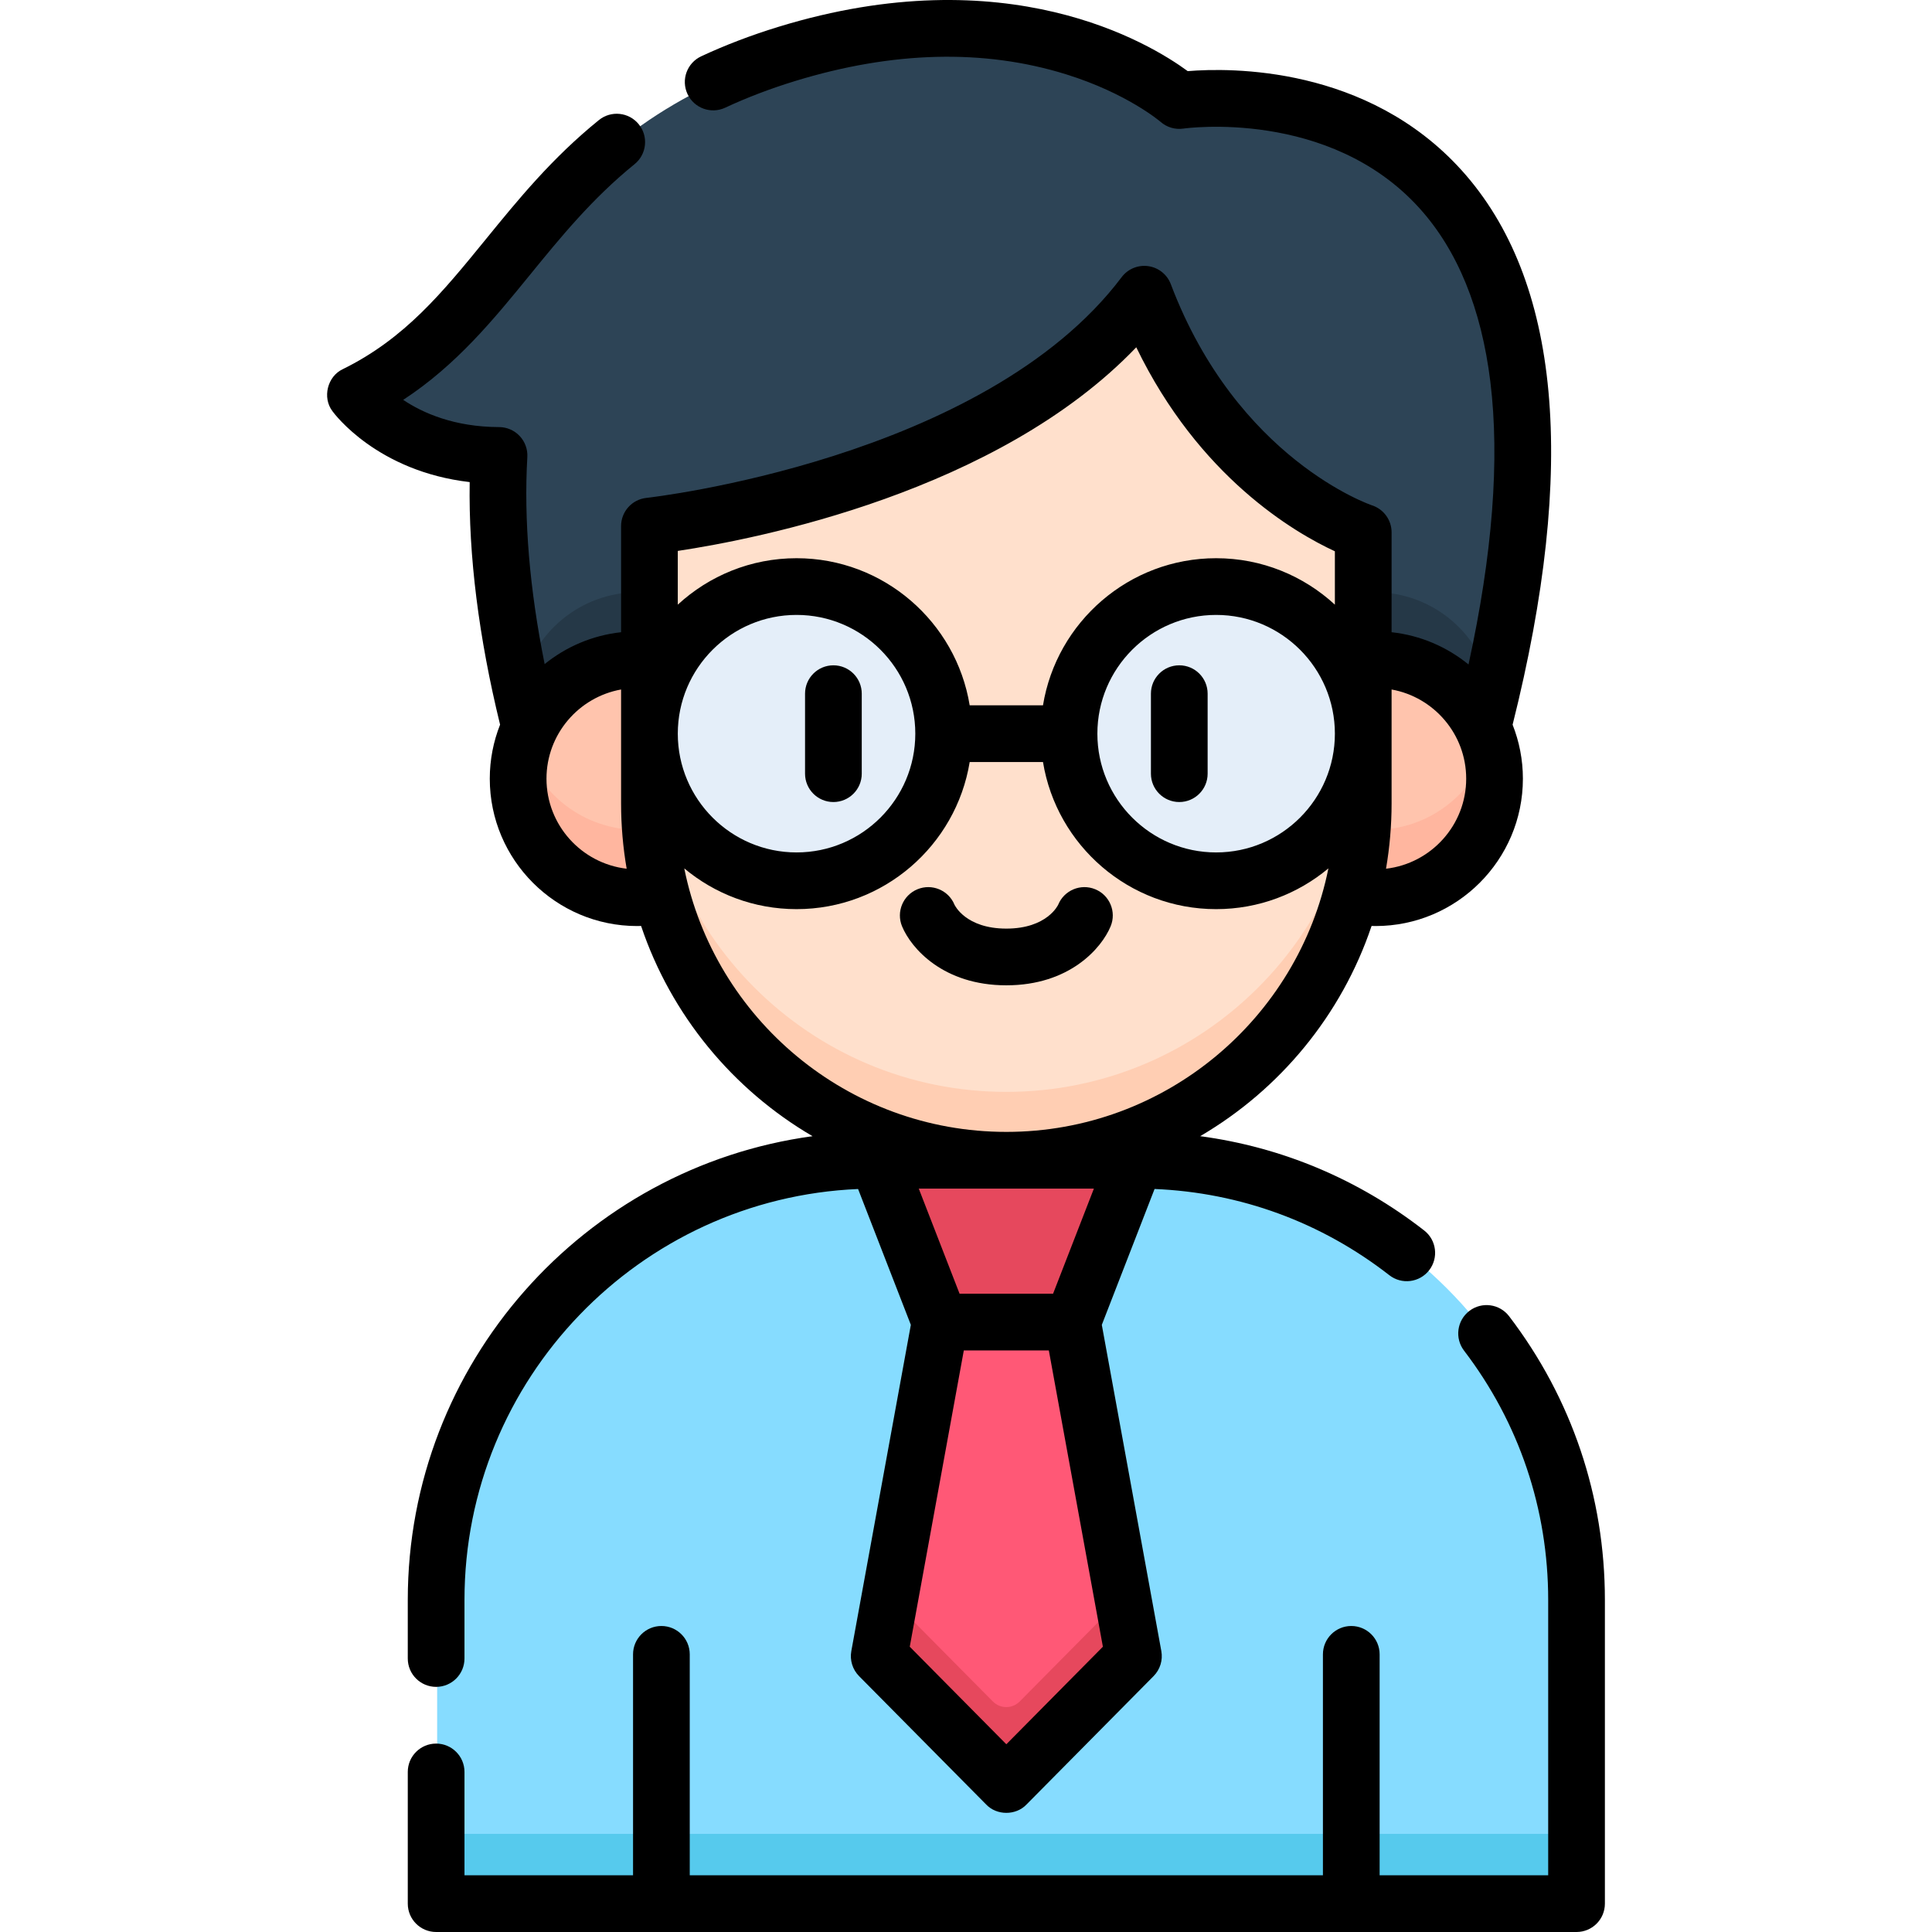
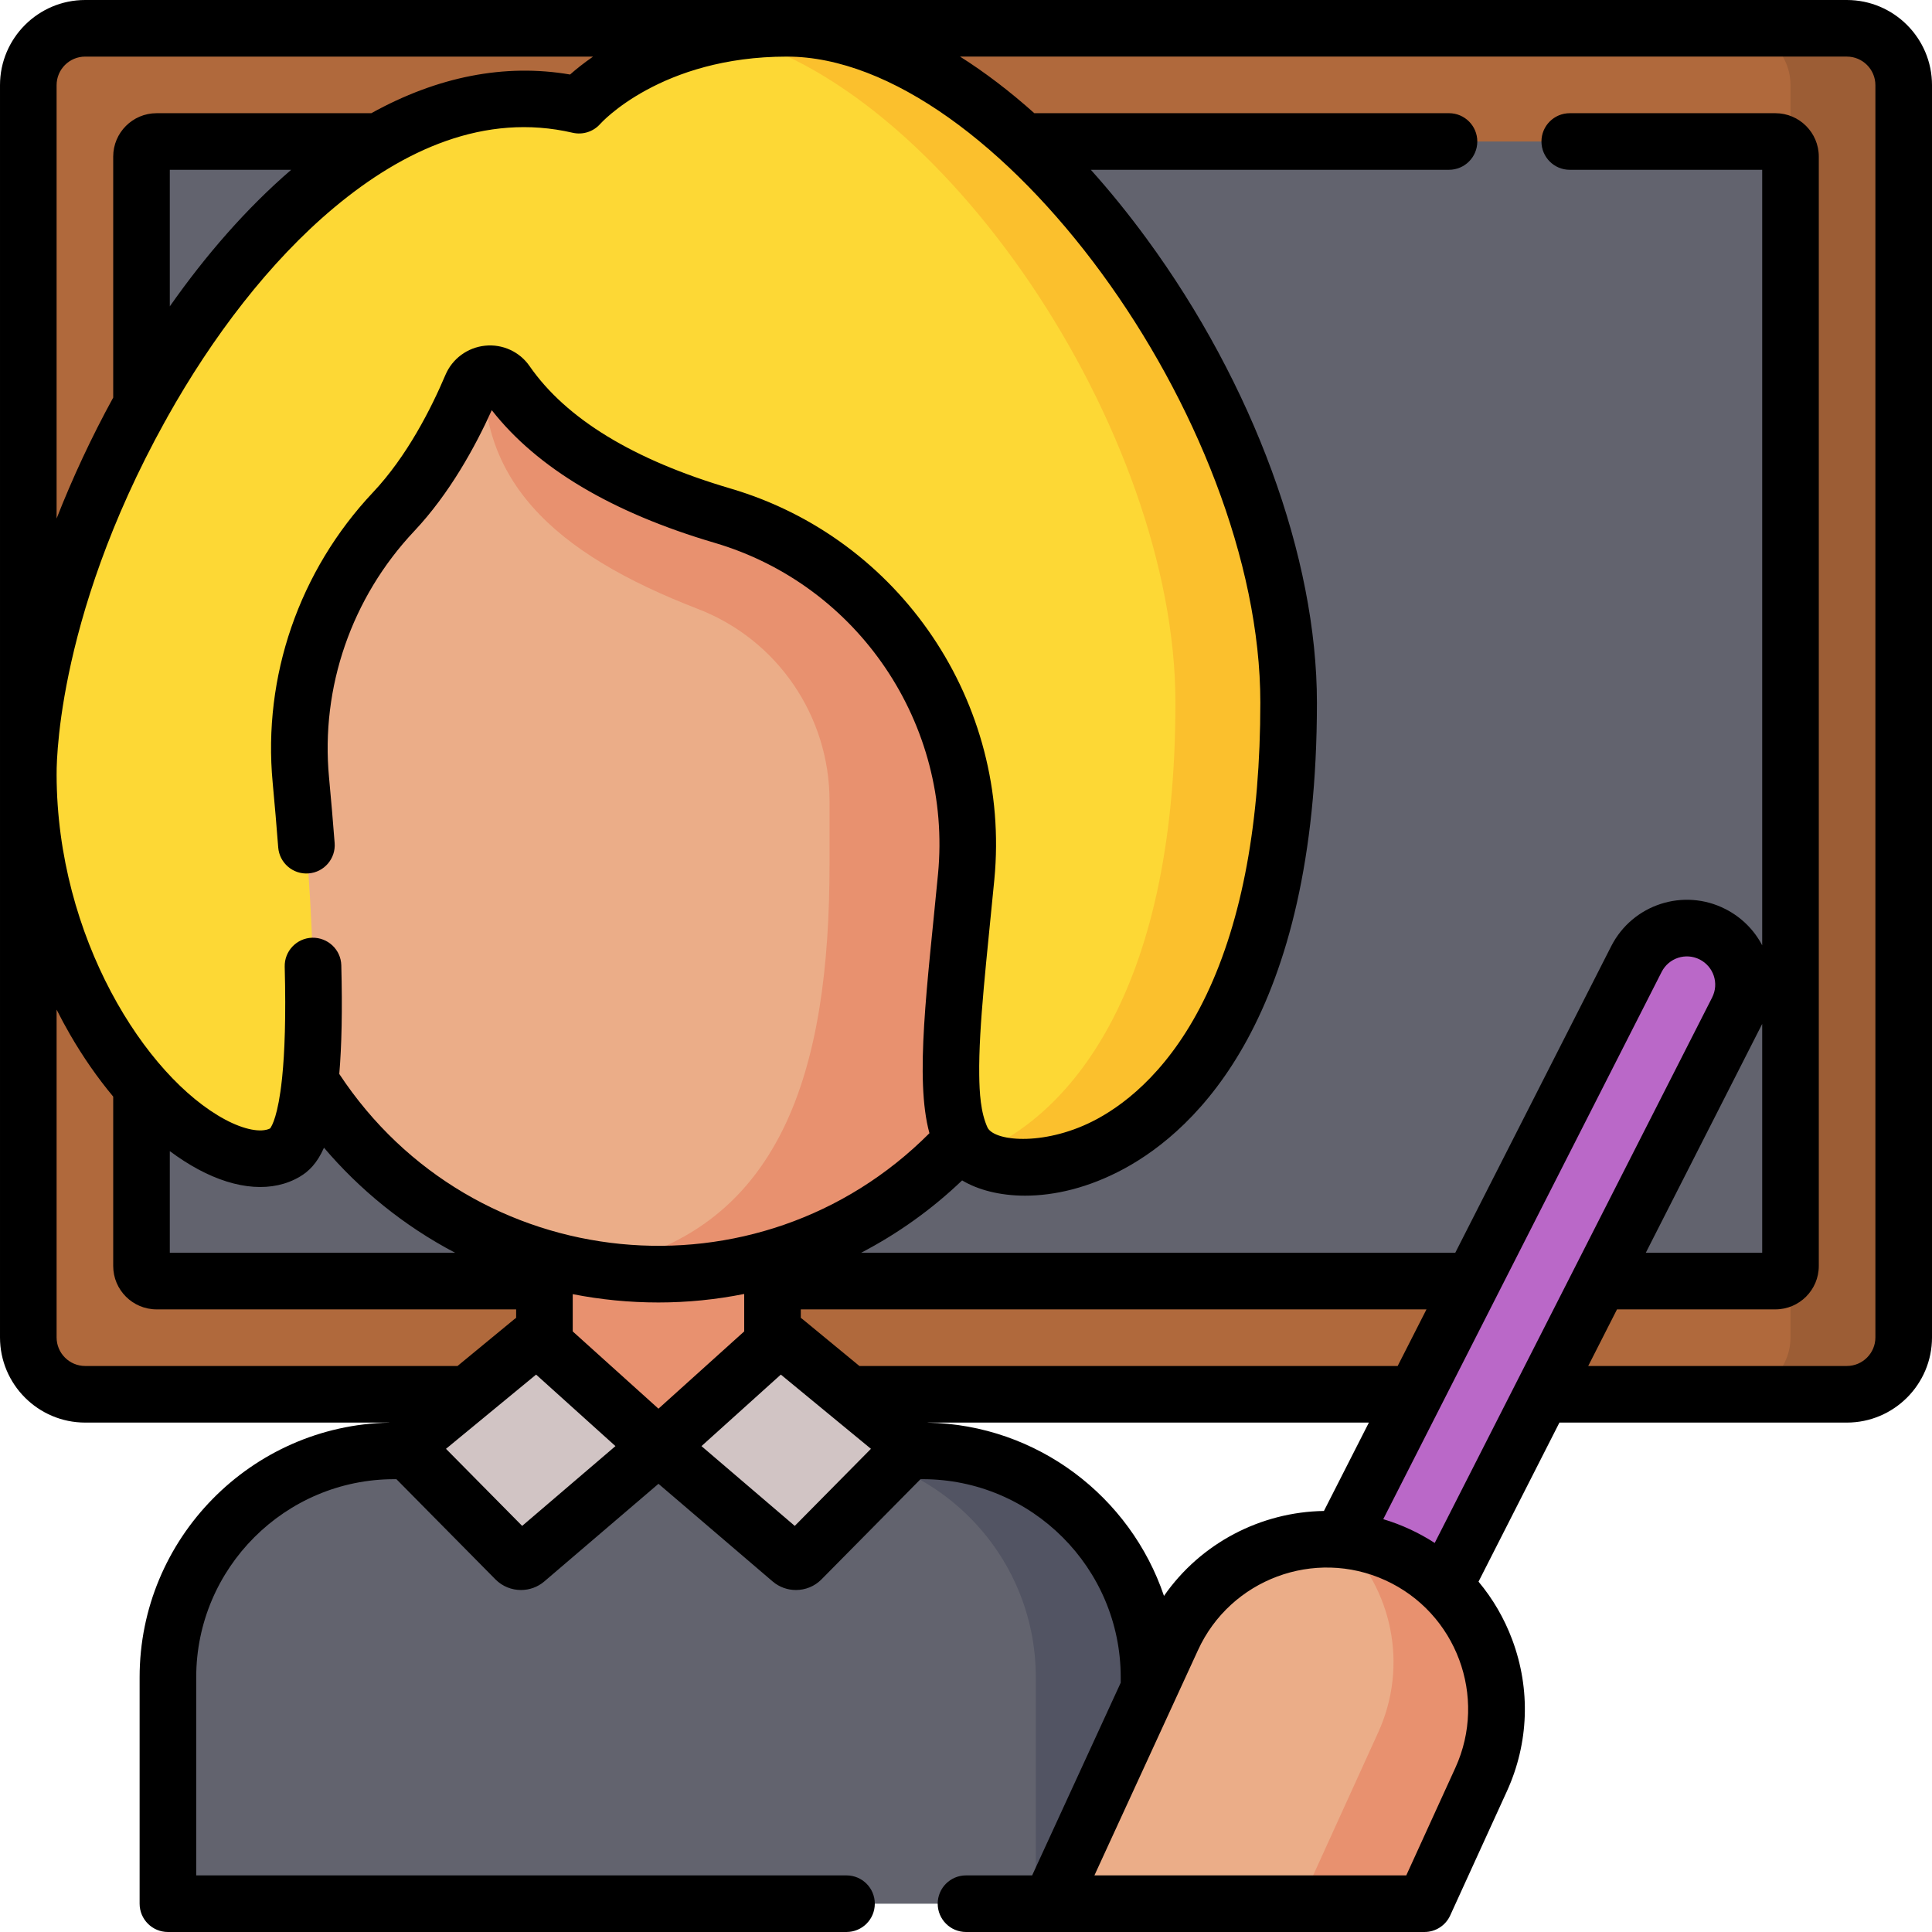
- <svg xmlns="http://www.w3.org/2000/svg" id="Layer_1" enable-background="new 0 0 512 512" height="512" viewBox="0 0 512 512" width="512">
-   <g>
-     <g>
-       <path d="m392.709 192.778c47.474-184.778-80.287-165.729-80.287-165.729s-37.098-32.791-103.826-12.328c-68.315 20.95-71.058 68.909-114.101 90.097 0 0 11.629 16.024 37.988 16.108-1.196 20.75 1.29 44.631 8.161 71.851h252.065z" fill="#2d4456" />
-       <path d="m169.016 156.952c-15.248 0-27.961 10.842-30.857 25.236.755 3.473 1.58 7 2.486 10.589h31.626v-35.659c-1.07-.109-2.156-.166-3.255-.166z" fill="#253847" />
-       <path d="m392.709 192.778c.908-3.533 1.743-6.982 2.525-10.367-2.81-14.504-15.571-25.458-30.897-25.458-1.099 0-2.185.057-3.255.167v35.659h31.627z" fill="#253847" />
-       <path d="m417.504 504h-301.655v-80.323c0-64.24 52.077-116.317 116.317-116.317h69.022c64.24 0 116.317 52.077 116.317 116.317v80.323z" fill="#86dcff" />
-       <path d="m115.849 486h301.656v18h-301.656z" fill="#56caed" />
-       <path d="m249.175 350.162h34.997l16.125 88.376-33.62 33.966-33.627-33.966z" fill="#ff5876" />
-       <path d="m263.123 450.914-27.3-27.575-2.773 15.199 33.626 33.966 33.62-33.966-2.773-15.199-27.294 27.575c-1.956 1.977-5.149 1.977-7.106 0z" fill="#e6485d" />
-       <path d="m284.172 350.162h-34.997l-16.622-42.802h68.241z" fill="#e6485d" />
-       <path d="m303.172 78.28c-38.829 51.54-130.901 61.333-130.901 61.333v73.342c0 52.139 42.267 94.405 94.405 94.405 52.138 0 94.405-42.266 94.405-94.405v-71.695c.001.001-38.912-12.775-57.909-62.98z" fill="#ffe0cc" />
-       <path d="m266.677 289.36c-52.139 0-94.405-42.266-94.405-94.405v18c0 52.139 42.267 94.405 94.405 94.405 52.138 0 94.405-42.266 94.405-94.405v-18c0 52.139-42.267 94.405-94.405 94.405z" fill="#ffceb3" />
-       <path d="m172.271 212.955v-37.836c-1.07-.11-2.156-.167-3.255-.167-17.385 0-31.479 14.093-31.479 31.478s14.093 31.479 31.479 31.479c2.199 0 4.345-.227 6.418-.657-2.059-7.753-3.163-15.896-3.163-24.297z" fill="#ffc4ad" />
-       <path d="m364.337 174.952c-1.099 0-2.185.057-3.255.167v37.836c0 8.401-1.103 16.544-3.163 24.297 2.072.429 4.218.657 6.418.657 17.385 0 31.479-14.093 31.479-31.479 0-17.385-14.094-31.478-31.479-31.478z" fill="#ffc4ad" />
-       <path d="m169.016 219.909c-14.257 0-26.293-9.48-30.166-22.479-.85 2.852-1.313 5.872-1.313 9 0 17.385 14.093 31.479 31.479 31.479 2.199 0 4.345-.227 6.417-.657-1.502-5.656-2.489-11.522-2.917-17.542-1.149.128-2.316.199-3.5.199z" fill="#ffb69f" />
-       <path d="m364.337 219.909c-1.184 0-2.351-.071-3.501-.199-.428 6.02-1.414 11.886-2.917 17.542 2.072.429 4.218.657 6.418.657 17.385 0 31.478-14.093 31.478-31.479 0-3.128-.463-6.148-1.313-9-3.872 12.999-15.908 22.479-30.165 22.479z" fill="#ffb69f" />
-       <g fill="#e4eef9">
-         <ellipse cx="211.184" cy="194.523" rx="38.913" ry="38.913" transform="matrix(.393 -.92 .92 .393 -50.637 312.368)" />
-         <ellipse cx="322.169" cy="194.523" rx="38.913" ry="38.913" transform="matrix(.92 -.393 .393 .92 -50.505 142.121)" />
-       </g>
-     </g>
-     <g>
-       <g>
-         <path d="m399.933 348.818c-2.516-3.299-7.233-3.934-10.531-1.414-3.299 2.517-3.932 7.233-1.415 10.532 14.589 19.115 22.299 41.964 22.299 66.078v72.959h-44.669v-58.553c0-4.15-3.364-7.514-7.514-7.514s-7.514 3.364-7.514 7.514v58.552h-167.798v-58.552c0-4.15-3.364-7.514-7.514-7.514s-7.514 3.364-7.514 7.514v58.552h-44.669v-27.391c0-4.15-3.364-7.514-7.514-7.514s-7.514 3.364-7.514 7.514v34.905c0 4.15 3.364 7.514 7.514 7.514h302.22c4.15 0 7.514-3.364 7.514-7.514v-80.473c0-27.436-8.777-53.438-25.381-75.195z" />
-         <path d="m132.528 192.04c-1.756 4.438-2.732 9.266-2.732 14.32 0 21.533 17.518 39.051 39.051 39.051.349 0 .699-.017 1.048-.027 7.938 23.589 24.275 43.35 45.437 55.719-60.492 8.218-107.267 60.2-107.267 122.909v15.512c0 4.15 3.364 7.514 7.514 7.514s7.514-3.364 7.514-7.514v-15.512c0-58.534 46.372-106.434 104.308-108.912l13.981 36-15.773 86.452c-.44 2.414.326 4.891 2.052 6.635l33.689 34.029c2.803 2.946 7.879 2.946 10.68 0l33.683-34.029c1.727-1.743 2.492-4.221 2.052-6.634l-15.774-86.452 13.983-36.008c22.753.952 44.175 8.802 62.216 22.852 3.273 2.55 7.995 1.963 10.545-1.311s1.963-7.995-1.311-10.545c-17.481-13.614-37.753-22.096-59.366-24.992 21.157-12.369 37.489-32.128 45.426-55.713.349.009.698.027 1.048.027 21.533 0 39.051-17.518 39.051-39.051 0-5.05-.974-9.873-2.727-14.307 17.184-68.472 12.664-117.893-13.474-146.885-25.048-27.784-61.428-27.239-72.623-26.318-10.179-7.476-47.892-30.316-108.46-11.74-7.232 2.217-14.122 4.847-20.478 7.815-3.76 1.757-5.384 6.228-3.628 9.988s6.227 5.385 9.987 3.628c5.725-2.674 11.957-5.051 18.524-7.064 25.905-7.943 50.066-8.545 71.812-1.785 16.21 5.039 24.967 12.529 25.028 12.581 1.661 1.469 3.885 2.129 6.085 1.802.38-.057 38.64-5.412 62.591 21.154 10.061 11.159 16.363 26.606 18.734 45.91 2.536 20.648.581 45.817-5.781 74.953-5.691-4.641-12.708-7.712-20.388-8.547v-26.476c0-3.247-2.085-6.126-5.17-7.139-.356-.116-35.777-12.216-53.335-58.618-.969-2.561-3.254-4.392-5.964-4.779-2.716-.386-5.418.73-7.065 2.917-36.452 48.385-125.05 58.402-125.938 58.497-3.821.406-6.72 3.63-6.72 7.472v28.127c-7.622.829-14.589 3.861-20.256 8.443-3.999-19.889-5.546-38.29-4.59-54.859.119-2.061-.614-4.079-2.029-5.582s-3.384-2.358-5.449-2.365c-11.941-.038-20.258-3.757-25.416-7.215 14.111-9.225 23.971-21.324 33.562-33.091 8.122-9.967 16.522-20.273 27.757-29.377 3.225-2.613 3.72-7.345 1.107-10.569-2.612-3.223-7.344-3.721-10.568-1.107-12.442 10.082-21.34 21-29.945 31.559-11.522 14.139-21.475 26.35-37.898 34.435-4.105 1.9-5.506 7.559-2.763 11.155.516.71 11.859 15.949 36.367 18.786-.315 19.543 2.394 41.119 8.056 64.281zm157.364 122.953-10.817 27.854h-24.778l-10.817-27.854zm-23.202 147.257-25.594-25.852 14.326-78.523h22.528l14.327 78.524zm0-162.285c-42.111 0-77.332-30.051-85.352-69.835 8.07 6.738 18.446 10.8 29.756 10.8 23.081 0 42.279-16.907 45.883-38.985h19.426c3.604 22.078 22.802 38.985 45.883 38.985 11.31 0 21.686-4.063 29.756-10.8-8.02 39.784-43.241 69.835-85.352 69.835zm-87.068-105.534c0-17.354 14.118-31.472 31.472-31.472 17.353 0 31.471 14.118 31.471 31.472 0 17.353-14.118 31.471-31.471 31.471-17.353.001-31.472-14.117-31.472-31.471zm142.664 31.472c-17.353 0-31.471-14.118-31.471-31.471 0-17.354 14.118-31.472 31.471-31.472 17.354 0 31.472 14.118 31.472 31.472 0 17.353-14.119 31.471-31.472 31.471zm66.27-19.542c0 12.307-9.304 22.476-21.247 23.858.967-5.632 1.477-11.418 1.477-17.321v-30.175c11.223 2.014 19.77 11.843 19.77 23.638zm-87.433-114.328c16.62 34.327 41.822 49.067 52.634 54.063v14.143c-8.288-7.634-19.343-12.307-31.472-12.307-23.081 0-42.28 16.907-45.883 38.986h-19.426c-3.603-22.079-22.802-38.986-45.883-38.986-12.129 0-23.184 4.673-31.472 12.307v-14.241c20.913-3.143 84.74-15.57 121.502-53.965zm-136.529 90.689v30.175c0 5.903.51 11.689 1.477 17.321-11.943-1.381-21.247-11.551-21.247-23.858 0-11.794 8.547-21.623 19.77-23.638z" />
-         <path d="m290.246 235.662c-3.839-1.58-8.229.25-9.809 4.087-.025.063-2.914 6.341-13.746 6.341-10.833 0-13.721-6.278-13.746-6.341-1.58-3.837-5.97-5.667-9.809-4.087-3.837 1.58-5.667 5.972-4.088 9.809 2.393 5.812 10.908 15.647 27.643 15.647s25.25-9.836 27.643-15.647c1.578-3.838-.251-8.229-4.088-9.809z" />
-         <path d="m220.86 212.547c4.15 0 7.514-3.364 7.514-7.514v-21.204c0-4.15-3.364-7.514-7.514-7.514s-7.514 3.364-7.514 7.514v21.204c0 4.15 3.363 7.514 7.514 7.514z" />
-         <path d="m312.521 176.315c-4.15 0-7.514 3.364-7.514 7.514v21.204c0 4.15 3.364 7.514 7.514 7.514s7.514-3.364 7.514-7.514v-21.204c0-4.15-3.364-7.514-7.514-7.514z" />
-       </g>
-     </g>
-   </g>
+ <svg xmlns="http://www.w3.org/2000/svg" height="512pt" viewBox="0 0 512 512" width="512pt">
+   <path d="m489.43 369.5h-466.859c-8.324 0-15.07-6.746-15.07-15.07v-331.859c0-8.324 6.746-15.07 15.07-15.07h466.855c8.324 0 15.074 6.746 15.074 15.07v331.855c0 8.328-6.746 15.074-15.07 15.074zm0 0" fill="#b0693c" />
+   <path d="m489.43 7.5h-30c8.324 0 15.07 6.746 15.07 15.07v331.855c0 8.324-6.746 15.074-15.07 15.074h30c8.324 0 15.07-6.75 15.07-15.074v-331.855c0-8.324-6.746-15.07-15.07-15.07zm0 0" fill="#9c5d35" />
+   <path d="m37.5 335.5v-294c0-2.211 1.789-4 4-4h429c2.211 0 4 1.789 4 4v294c0 2.211-1.789 4-4 4h-429c-2.211 0-4-1.789-4-4zm0 0" fill="#62636e" />
+   <path d="m144.277 315.906h60.445v96.715h-60.445zm0 0" fill="#e8916f" />
+   <path d="m304.5 504.5h-260v-60c0-33.137 26.863-60 60-60h140c33.137 0 60 26.863 60 60zm0 0" fill="#62636e" />
+   <path d="m244.5 384.5h-30c33.137 0 60 26.863 60 60v60h30v-60c0-33.137-26.863-60-60-60zm0 0" fill="#525463" />
+   <path d="m174.469 383.387-30.898-27.848c-.734-.664-1.848-.688-2.609-.059l-32.188 26.512c-.91.75-.977 2.113-.152 2.949l28.02 28.352c.738.746 1.926.797 2.723.113zm0 0" fill="#d1c4c4" />
+   <path d="m174.531 383.387 30.898-27.848c.734-.664 1.848-.688 2.609-.059l32.188 26.512c.91.75.977 2.113.152 2.949l-28.02 28.352c-.738.746-1.926.797-2.723.113zm0 0" fill="#d1c4c4" />
+   <path d="m65.695 228.863v-81.078c0-56.711 45.973-102.684 102.684-102.684h12.242c56.711 0 102.684 45.973 102.684 102.684v81.078c0 60.09-48.711 108.801-108.805 108.801-60.09.004-108.805-48.711-108.805-108.801zm0 0" fill="#ebad88" />
+   <path d="m180.621 45.105h-12.242c-4.066 0-35.75 46.246-39.695 46.707-4.066 35.004 18.145 54.84 56.344 69.594 21 8.113 34.809 28.363 34.809 50.875v16.582c0 53.91-12.012 98.656-63.469 107.289 5.898.992 11.953 1.516 18.133 1.516 60.09 0 108.805-48.715 108.805-108.805v-81.078c0-56.711-45.973-102.68-102.684-102.68zm0 0" fill="#e8916f" />
+   <path d="m153.445 27.875s17.883-20.375 55.109-20.375c60.828 0 132.945 101.004 132.945 178.711 0 117.711-65.805 131.191-83.086 119.918-10.266-6.699-5.996-35.887-2.367-73.773 4.141-43.227-22.902-83.438-64.559-95.699-22.422-6.598-44.91-17.469-57.316-35.375-2.363-3.41-7.605-2.816-9.227 1.004-3.922 9.254-10.781 22.871-20.648 33.348-17.996 19.098-27.027 44.926-24.574 71.051 3.914 41.672 6.367 92.473-4.062 98.68-18.012 10.711-64.723-29.742-68.047-95.641-3.324-65.902 67.742-199.965 145.832-181.848zm0 0" fill="#fdd835" />
+   <path d="m208.555 7.5c-6.168 0-11.789.566-16.902 1.5 57.609 12.742 119.848 105.02 119.848 177.211 0 77.863-28.793 110.113-53.289 119.766.07.047.133.105.199.152 17.285 11.273 83.09-2.207 83.09-119.918 0-77.707-72.117-178.711-132.945-178.711zm0 0" fill="#fbc02d" />
+   <path d="m351.148 482.57-26.742-13.602 109.266-214.809c3.754-7.383 12.785-10.324 20.168-6.57 7.387 3.758 10.324 12.789 6.57 20.172zm0 0" fill="#ba68c8" />
+   <path d="m377.496 504.5h-99.16l32.305-70.273c10.32-22.609 37.012-32.57 59.621-22.25 22.609 10.32 32.574 37.012 22.254 59.621zm0 0" fill="#ebad88" />
+   <path d="m370.262 411.977c-4.785-2.188-9.754-3.453-14.711-3.891 13.332 12.879 17.809 33.234 9.672 51.055l-20.641 45.359h32.914l15.016-32.902c10.32-22.609.359-49.301-22.25-59.621zm0 0" fill="#e8916f" />
+   <path d="m489.43 0h-466.859c-12.445 0-22.57 10.125-22.57 22.57v331.859c0 12.445 10.125 22.57 22.57 22.57h80.582c-.004.004-.008.008-.012.016-36.594.723-66.141 30.719-66.141 67.484v60c0 4.141 3.355 7.5 7.5 7.5h179.832c4.145 0 7.5-3.359 7.5-7.5s-3.355-7.5-7.5-7.5h-172.332v-52.5c0-28.949 23.551-52.5 52.5-52.5h.555l26.254 26.566c1.844 1.863 4.301 2.805 6.762 2.805 2.195 0 4.395-.75 6.168-2.266l30.262-25.879 30.266 25.883c1.773 1.516 3.973 2.262 6.164 2.262 2.465 0 4.922-.941 6.762-2.809l26.254-26.562h.555c28.949 0 52.5 23.551 52.5 52.5v1.438l-23.473 51.062h-17.527c-4.145 0-7.5 3.359-7.5 7.5s3.355 7.5 7.5 7.5h121.496c2.938 0 5.602-1.715 6.82-4.387l15.02-32.898c5.824-12.758 6.328-27.02 1.426-40.156-2.121-5.691-5.152-10.879-8.941-15.402l21.441-42.156h76.168c12.445 0 22.57-10.125 22.57-22.57v-331.859c0-12.445-10.125-22.57-22.57-22.57zm-155.43 186.211c0 31.473-4.797 57.504-14.262 77.375-9.148 19.215-20.812 28.523-28.98 32.949-13.148 7.121-26.828 6.129-29.004 2.383-1.914-4.086-2.184-9.477-2.246-13.992-.18-12.875 2.039-31.328 4.004-51.855 4.48-46.793-24.918-90.367-69.902-103.605-25.66-7.551-43.586-18.469-53.273-32.453-2.637-3.809-7.148-5.879-11.785-5.402-4.66.48-8.688 3.449-10.508 7.75-3.777 8.91-10.172 21.543-19.207 31.129-19.531 20.734-29.223 48.762-26.578 76.898.555 5.902 1.047 11.68 1.469 17.172.316 4.129 3.918 7.23 8.051 6.902 4.129-.316 7.223-3.922 6.906-8.051-.43-5.574-.93-11.438-1.492-17.426-2.238-23.844 5.984-47.613 22.562-65.211 9.387-9.961 16.188-22.387 20.57-32.074 12.008 15.332 31.848 27.148 59.047 35.152 38.105 11.215 63.008 48.133 59.211 87.789-2.816 29.445-6.219 54.289-2.273 68.668-45.199 45.383-120.926 38.117-156.398-15.699.629-7.375.852-16.77.535-28.809-.109-4.141-3.547-7.367-7.695-7.297-4.141.109-7.41 3.555-7.301 7.695.355 13.457-.02 22.758-.664 29.164-.035.23-.059.465-.074.699-1.02 9.523-2.629 12.324-3.133 12.988-2.414 1.199-6.938.312-11.926-2.359-21.141-11.328-44.566-48.371-44.652-91.359.02-.109-1.035-39.977 28.75-93.703.215-.324.406-.668.57-1.027 11.996-21.41 27.098-41.262 44.207-55.574 18.336-15.336 39.938-25.25 63.223-19.848 2.695.625 5.508-.281 7.332-2.359.156-.176 16.027-17.82 49.473-17.82 55.102 0 125.445 96.008 125.445 171.211zm119.727 78.148c-15.867 31.199-56.621 111.328-73.512 144.539-4.199-2.719-8.82-4.863-13.637-6.301 14.426-28.355 56.656-111.375 73.777-145.035 1.875-3.684 6.379-5.176 10.086-3.289 3.664 1.867 5.195 6.328 3.285 10.086zm13.273 6.988v60.652h-30.848zm-96.602 90.652h-142.648l-14.941-12.309c-.191-.156-.387-.305-.59-.449v-2.242h165.812zm-195.898 11.316-22.719-20.473v-9.879c7.402 1.457 15.004 2.207 22.719 2.207 7.68 0 15.289-.77 22.719-2.258v9.93zm-129.5-68.254c2.508 1.867 5.039 3.496 7.566 4.852 10.219 5.473 19.781 6.145 26.93 1.895 2.305-1.371 4.523-3.48 6.363-7.652 9.336 10.988 21.074 20.668 34.766 27.844h-75.625zm0-223.871v-36.191h32.164c-11.84 10.203-22.637 22.613-32.164 36.191zm-22.43-66.191h134.605c-2.562 1.77-4.594 3.418-6.102 4.75-17.293-2.969-35.152.539-52.668 10.25h-56.906c-6.34 0-11.5 5.16-11.5 11.5v63.867c-5.762 10.504-10.789 21.316-15 32.047v-114.844c0-4.176 3.395-7.57 7.57-7.57zm-7.57 339.43v-86.875c1.121 2.234 2.305 4.426 3.547 6.578 3.449 5.973 7.32 11.523 11.453 16.48v44.887c0 6.34 5.16 11.5 11.5 11.5h95.281v2.242c-.203.145-.398.293-.59.449l-14.941 12.309h-98.68c-4.176 0-7.57-3.395-7.57-7.57zm123.379 49.949-20.188-20.426 10.504-8.652c.008-.008.02-.016.031-.027l13.344-10.992 21.031 18.953zm72.242 0-24.723-21.141 21.031-18.957 13.344 10.996c.012.008.02.016.031.023l10.504 8.652zm35.238-27.363c-.004-.008-.008-.012-.012-.016h116.922l-11.914 23.422c-16.645.254-32.617 8.445-42.387 22.512-8.879-26.27-33.516-45.34-62.609-45.918zm139.828 91.469-13.012 28.516h-82.641c4.566-9.93 17.566-38.207 27.43-59.66 8.586-18.809 30.875-27.129 49.684-18.543 18.812 8.59 27.129 30.879 18.539 49.688zm111.312-114.055c0 4.176-3.395 7.57-7.57 7.57h-68.535l7.629-15h41.977c6.34 0 11.5-5.16 11.5-11.5v-294c0-6.34-5.16-11.5-11.5-11.5h-54.5c-4.145 0-7.5 3.359-7.5 7.5s3.355 7.5 7.5 7.5h51v205.527c-2.121-4.062-5.484-7.449-9.758-9.621-11.051-5.633-24.598-1.254-30.258 9.855l-41.324 81.238h-157.465c9.727-5.062 18.758-11.504 26.777-19.18 4.141 2.484 9.922 4.047 16.691 4.047 7.773 0 16.852-2.059 26.238-7.145 19.082-10.336 51.098-40.125 51.098-123.512 0-38.445-16.863-84.398-45.113-122.93-4.809-6.559-9.754-12.66-14.805-18.281h94.918c4.145 0 7.5-3.359 7.5-7.5s-3.355-7.5-7.5-7.5h-109.895c-6.488-5.801-13.074-10.82-19.684-15h235.008c4.176 0 7.57 3.395 7.57 7.57zm0 0" />
</svg>
